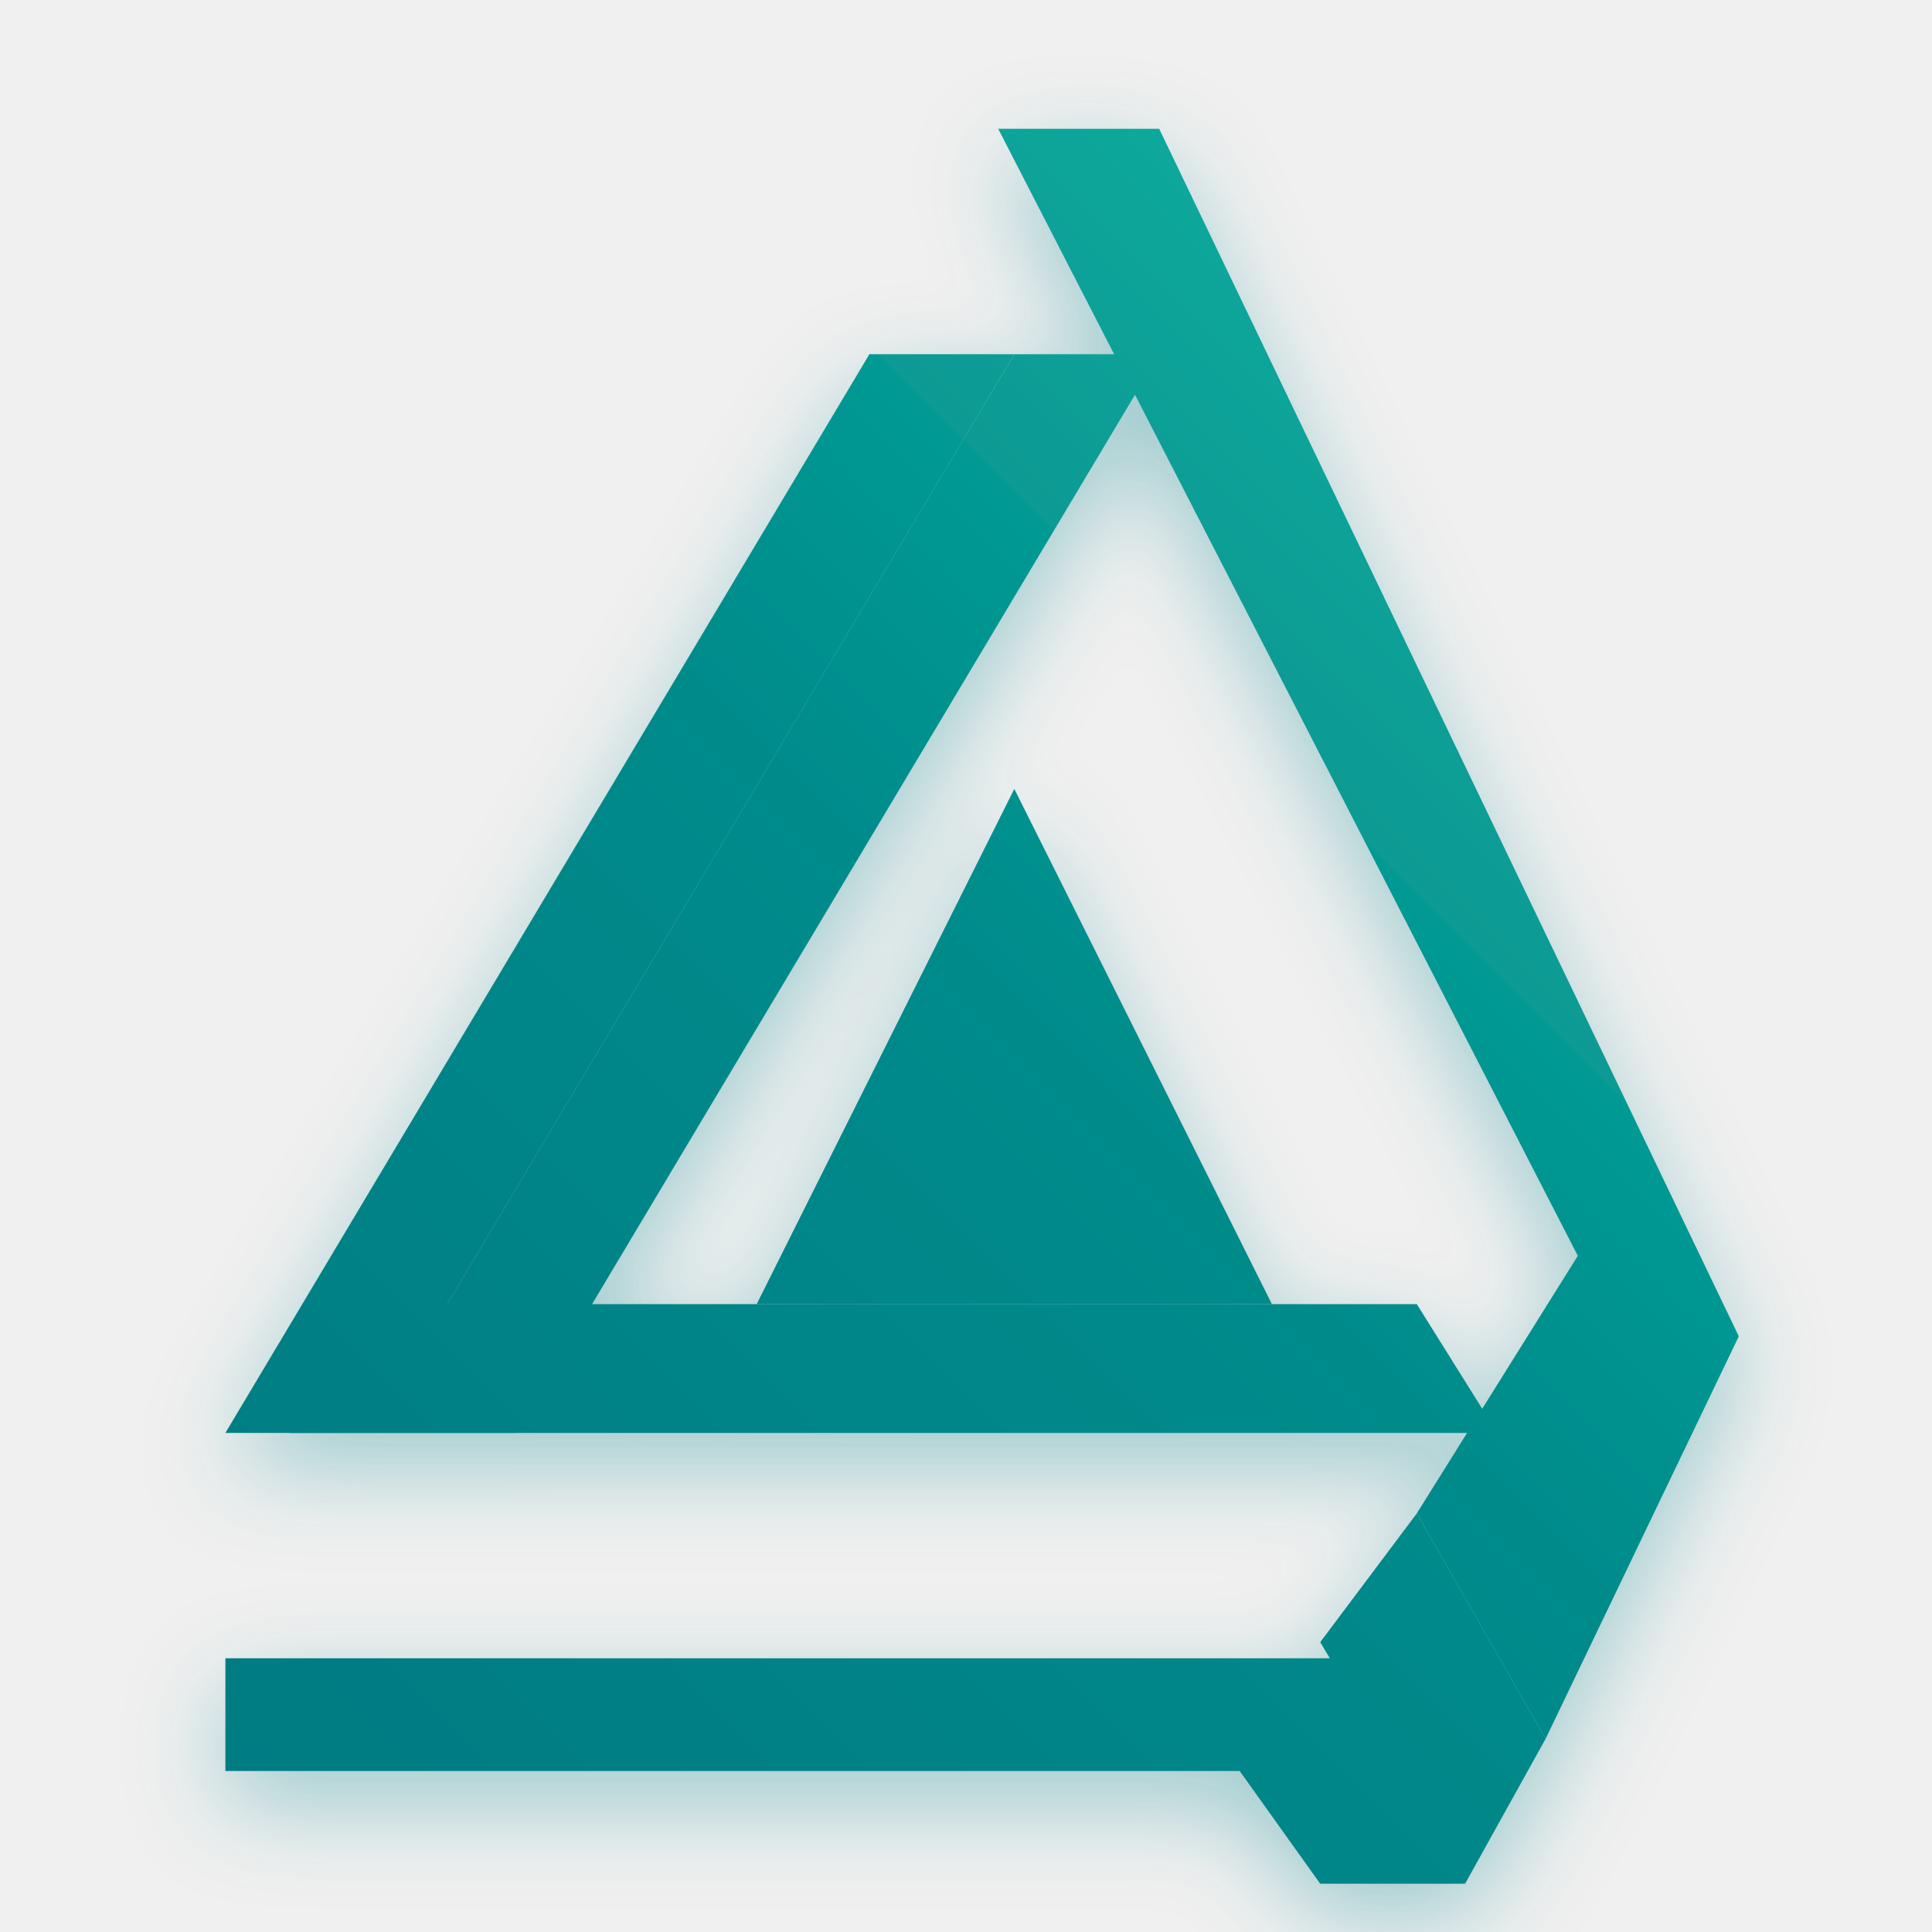
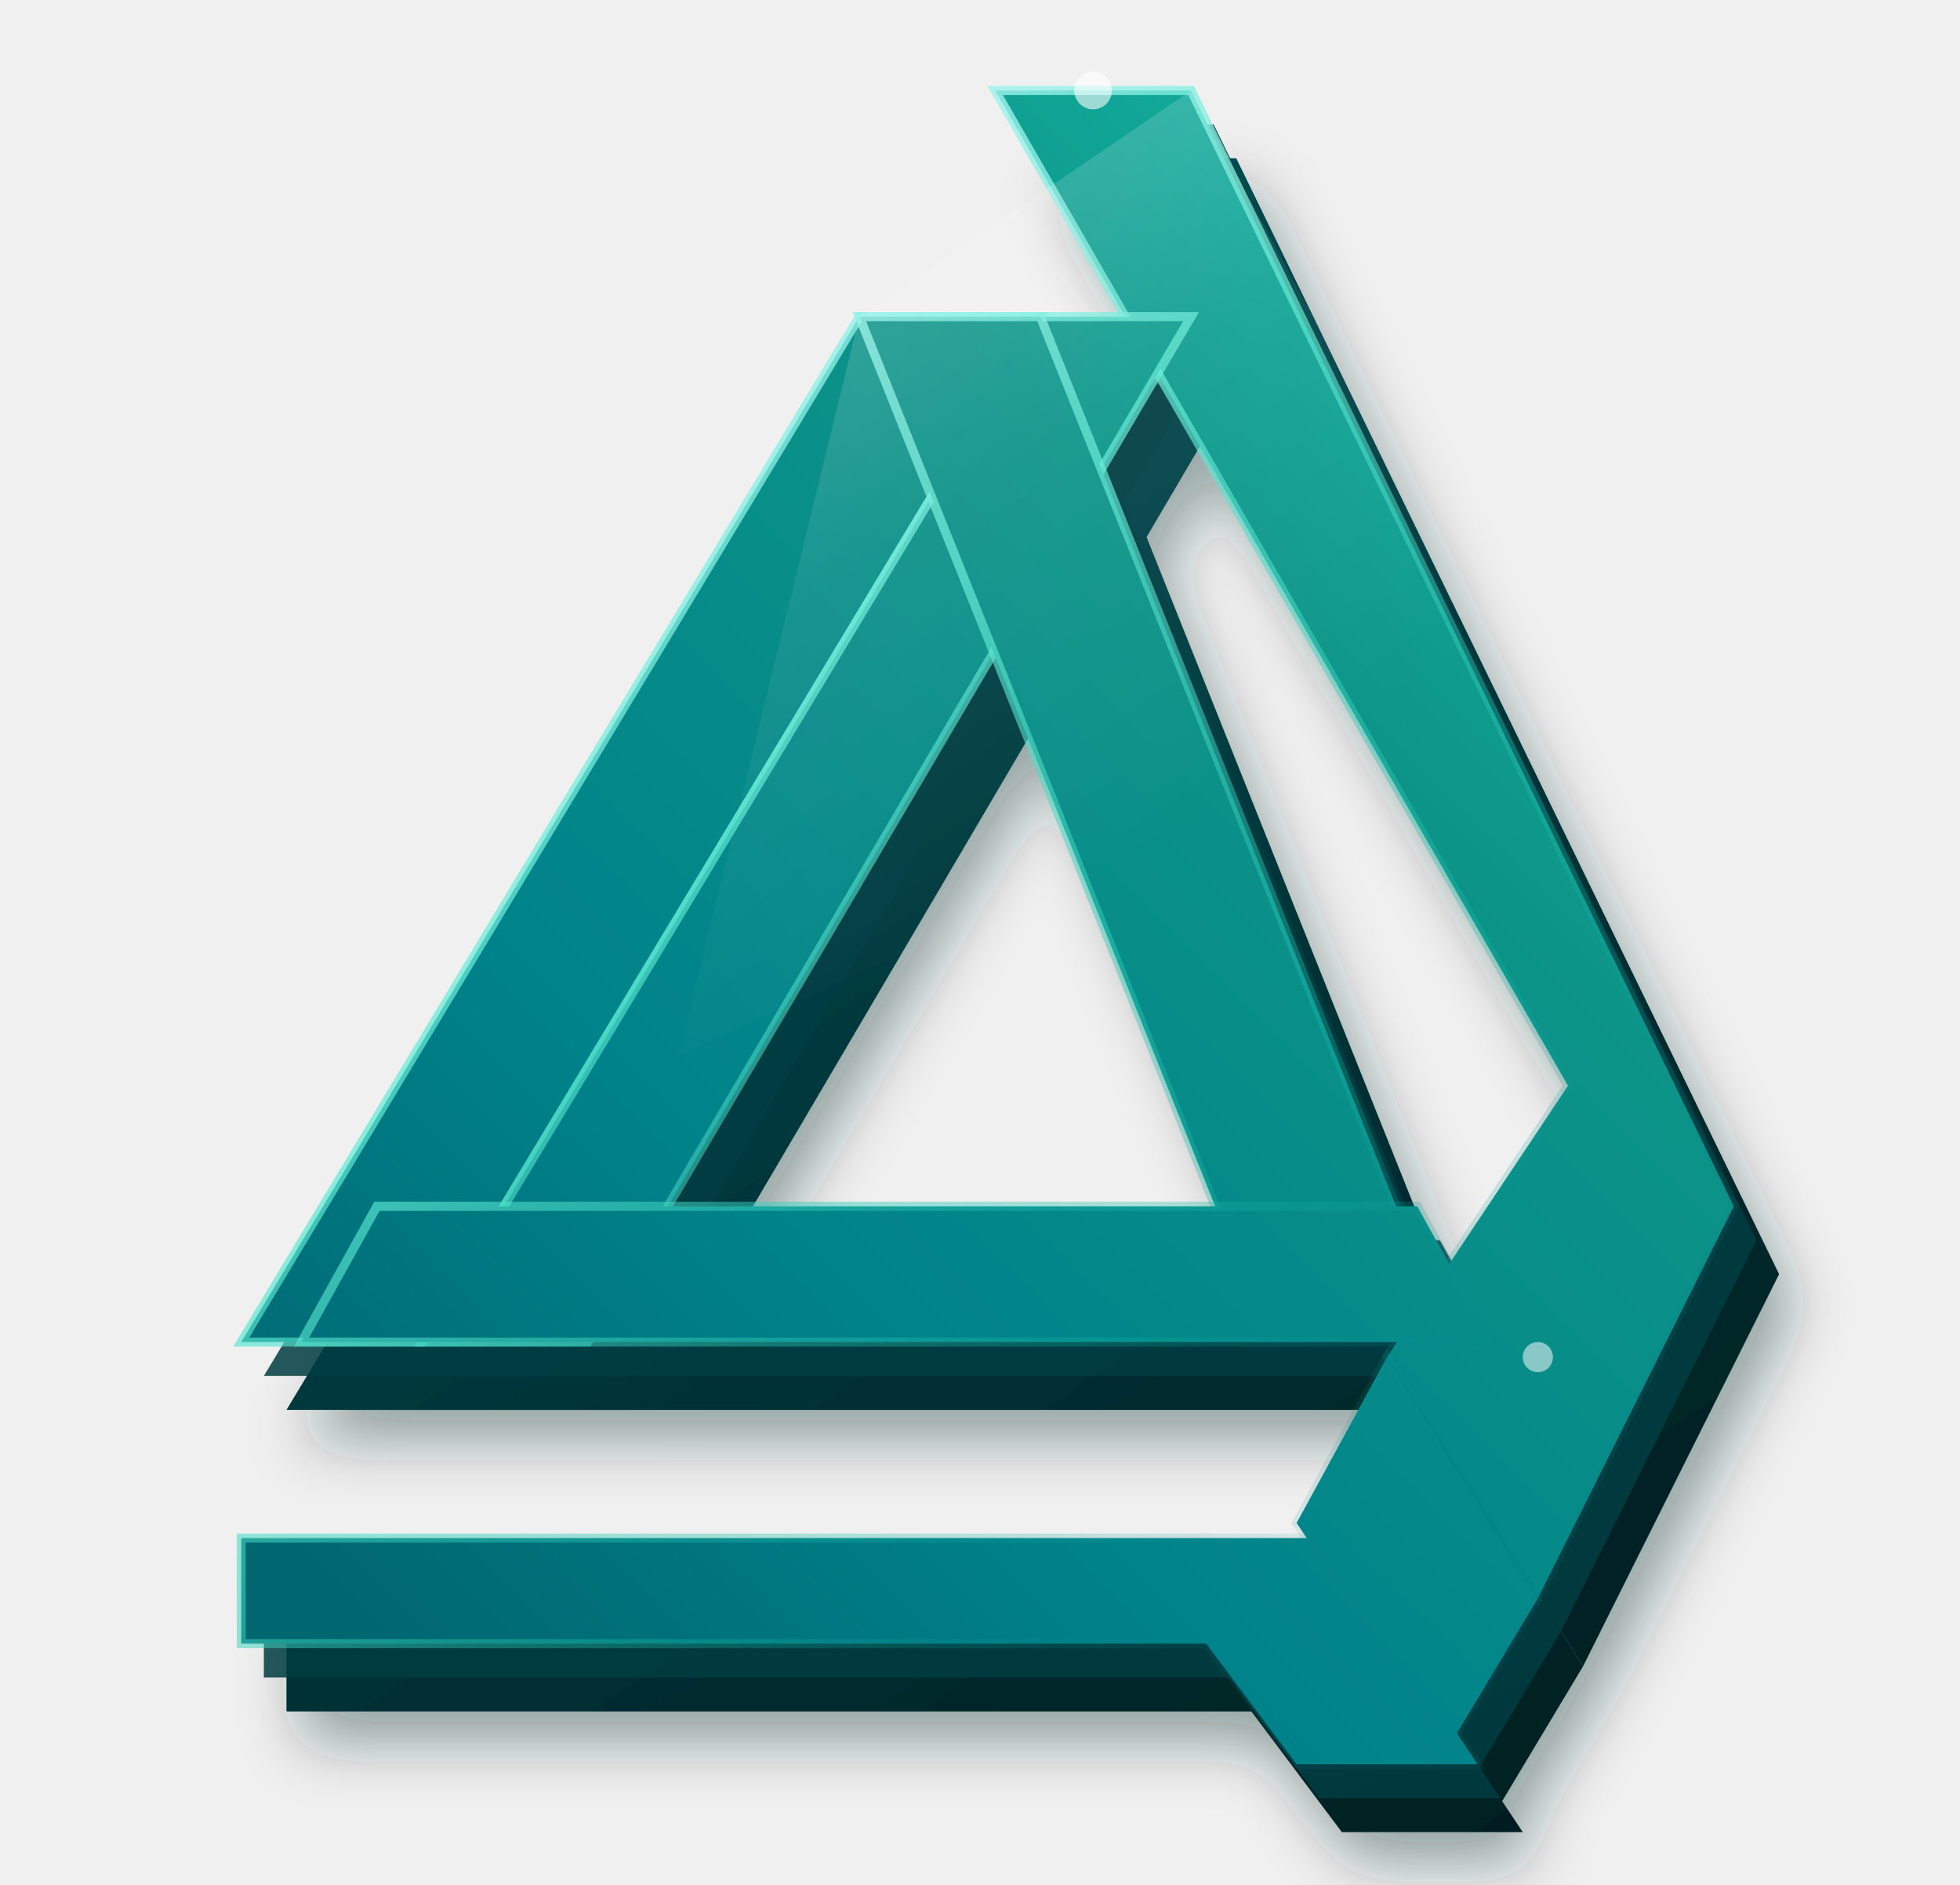
- <svg xmlns="http://www.w3.org/2000/svg" viewBox="0 0 240 240" fill="none">
+ <svg xmlns="http://www.w3.org/2000/svg" viewBox="0 0 260 250" fill="none">
  <defs>
-     <linearGradient id="ascend-brand-grad" x1="20" y1="220" x2="220" y2="20" gradientUnits="userSpaceOnUse">
-       <stop offset="0%" stop-color="#007a82" />
-       <stop offset="50%" stop-color="#008b8b" />
+     <linearGradient id="ascend-front-teal" x1="40" y1="210" x2="220" y2="30" gradientUnits="userSpaceOnUse">
+       <stop offset="0%" stop-color="#006670" />
+       <stop offset="30%" stop-color="#00828A" />
+       <stop offset="70%" stop-color="#0d9488" />
      <stop offset="100%" stop-color="#14b8a6" />
    </linearGradient>
-     <filter id="ascend-drop" x="-10%" y="-10%" width="130%" height="130%">
-       <feDropShadow dx="0" dy="4" stdDeviation="6" flood-color="#00828A" flood-opacity="0.35" />
+     <linearGradient id="ascend-specular-edge" x1="60" y1="30" x2="200" y2="180" gradientUnits="userSpaceOnUse">
+       <stop offset="0%" stop-color="#cffafe" stop-opacity="0.9" />
+       <stop offset="40%" stop-color="#5eead4" stop-opacity="0.7" />
+       <stop offset="80%" stop-color="#14b8a6" stop-opacity="0.3" />
+       <stop offset="100%" stop-color="#00828A" stop-opacity="0.1" />
+     </linearGradient>
+     <linearGradient id="ascend-extrusion-depth" x1="100" y1="30" x2="240" y2="240" gradientUnits="userSpaceOnUse">
+       <stop offset="0%" stop-color="#004d53" />
+       <stop offset="50%" stop-color="#002f33" />
+       <stop offset="100%" stop-color="#001a1c" />
+     </linearGradient>
+     <linearGradient id="ascend-gloss-sheen" x1="60" y1="20" x2="180" y2="200" gradientUnits="userSpaceOnUse">
+       <stop offset="0%" stop-color="#ffffff" stop-opacity="0.45" />
+       <stop offset="35%" stop-color="#ffffff" stop-opacity="0.1" />
+       <stop offset="60%" stop-color="#ffffff" stop-opacity="0" />
+     </linearGradient>
+     <filter id="ascend-wall-shadow" x="-20%" y="-20%" width="150%" height="150%">
+       <feDropShadow dx="8" dy="14" stdDeviation="10" flood-color="#001217" flood-opacity="0.5" />
+       <feDropShadow dx="2" dy="4" stdDeviation="4" flood-color="#002126" flood-opacity="0.4" />
    </filter>
  </defs>
-   <g filter="url(#ascend-drop)">
-     <path d="M 124 16 L 144 16 L 216 166 L 192 216 L 176 188 L 196 156 Z" fill="url(#ascend-brand-grad)" />
-     <path d="M 108 44 L 126 44 L 46 178 L 28 178 Z" fill="url(#ascend-brand-grad)" />
-     <path d="M 126 44 L 144 44 L 64 178 L 46 178 Z" fill="url(#ascend-brand-grad)" />
-     <polygon points="126,98 158,162 94,162" fill="url(#ascend-brand-grad)" />
-     <path d="M 46 162 L 176 162 L 186 178 L 36 178 Z" fill="url(#ascend-brand-grad)" />
-     <path d="M 192 216 L 182 234 L 164 204 L 176 188 Z" fill="url(#ascend-brand-grad)" />
-     <path d="M 28 206 L 168 206 L 182 234 L 164 234 L 154 220 L 28 220 Z" fill="url(#ascend-brand-grad)" />
+   <g transform="translate(6, 9)" fill="url(#ascend-extrusion-depth)" filter="url(#ascend-wall-shadow)">
+     <path d="M 132 12 L 158 12 L 230 160 L 204 212 L 184 180 L 208 144 Z" />
+     <path d="M 114 42 L 138 42 L 56 178 L 32 178 Z" />
+     <path d="M 138 42 L 158 42 L 78 178 L 56 178 Z" />
+     <path d="M 114 42 L 138 42 L 186 162 L 162 162 Z" />
+     <path d="M 50 160 L 188 160 L 198 178 L 40 178 Z" />
+     <path d="M 32 204 L 176 204 L 196 234 L 172 234 L 160 218 L 32 218 Z" />
+     <path d="M 204 212 L 192 232 L 172 202 L 184 180 Z" />
+   </g>
+   <g transform="translate(3, 4.5)" fill="#003d42" opacity="0.85">
+     <path d="M 132 12 L 158 12 L 230 160 L 204 212 L 184 180 L 208 144 Z" />
+     <path d="M 114 42 L 138 42 L 56 178 L 32 178 Z" />
+     <path d="M 138 42 L 158 42 L 78 178 L 56 178 Z" />
+     <path d="M 114 42 L 138 42 L 186 162 L 162 162 Z" />
+     <path d="M 50 160 L 188 160 L 198 178 L 40 178 Z" />
+     <path d="M 32 204 L 176 204 L 196 234 L 172 234 L 160 218 L 32 218 Z" />
+     <path d="M 204 212 L 192 232 L 172 202 L 184 180 Z" />
+   </g>
+   <g stroke-linejoin="miter" stroke-miterlimit="6">
+     <path d="M 132 12 L 158 12 L 230 160 L 204 212 L 184 180 L 208 144 Z" fill="url(#ascend-front-teal)" stroke="url(#ascend-specular-edge)" stroke-width="1.2" />
+     <path d="M 114 42 L 138 42 L 56 178 L 32 178 Z" fill="url(#ascend-front-teal)" stroke="url(#ascend-specular-edge)" stroke-width="1.2" />
+     <path d="M 138 42 L 158 42 L 78 178 L 56 178 Z" fill="url(#ascend-front-teal)" stroke="url(#ascend-specular-edge)" stroke-width="1.2" />
+     <path d="M 114 42 L 138 42 L 186 162 L 162 162 Z" fill="url(#ascend-front-teal)" stroke="url(#ascend-specular-edge)" stroke-width="1.2" />
+     <path d="M 50 160 L 188 160 L 198 178 L 40 178 Z" fill="url(#ascend-front-teal)" stroke="url(#ascend-specular-edge)" stroke-width="1.2" />
+     <path d="M 32 204 L 176 204 L 196 234 L 172 234 L 160 218 L 32 218 Z" fill="url(#ascend-front-teal)" stroke="url(#ascend-specular-edge)" stroke-width="1.2" />
+     <path d="M 204 212 L 192 232 L 172 202 L 184 180 Z" fill="url(#ascend-front-teal)" stroke="url(#ascend-specular-edge)" stroke-width="1.2" />
+   </g>
+   <g opacity="0.65" pointer-events="none">
+     <path d="M 114 42 L 158 12 L 200 90 L 90 140 Z" fill="url(#ascend-gloss-sheen)" style="mix-blend-mode: screen;" />
+     <circle cx="145" cy="12" r="2.5" fill="#ffffff" opacity="0.9" />
+     <circle cx="204" cy="180" r="2" fill="#ffffff" opacity="0.8" />
  </g>
</svg>
